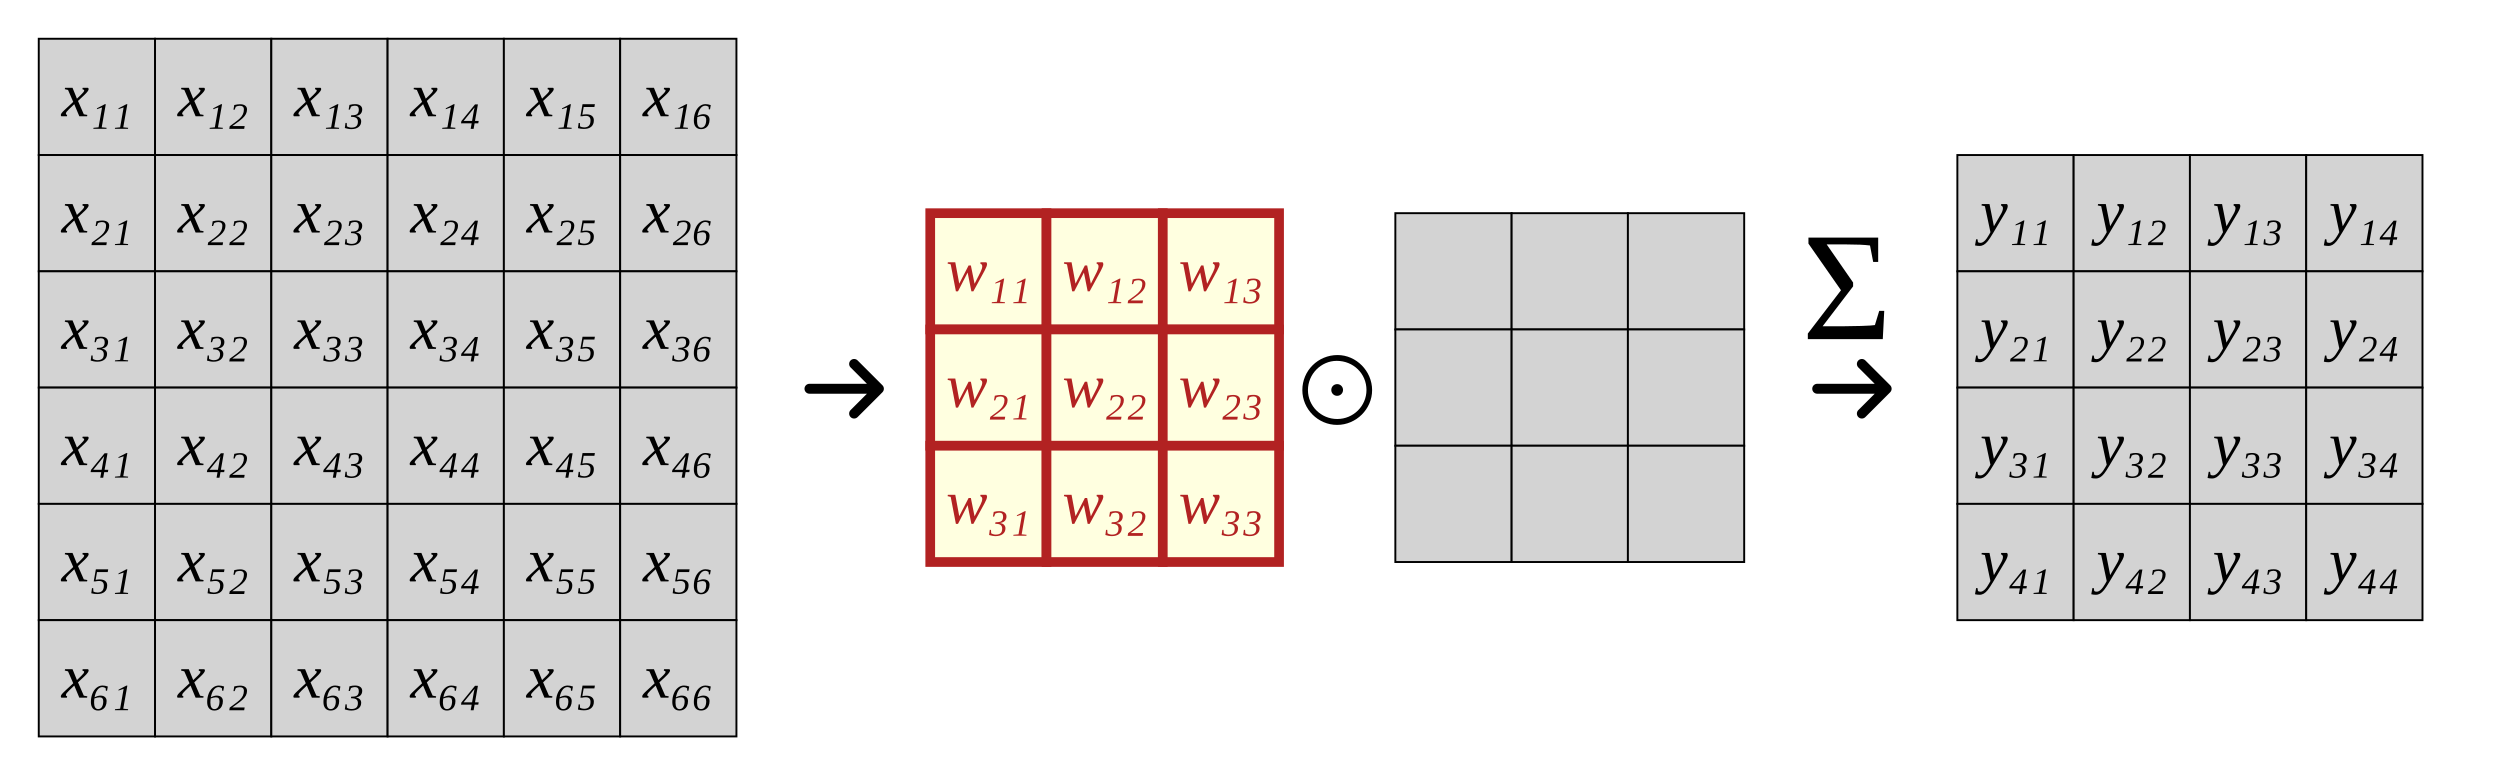
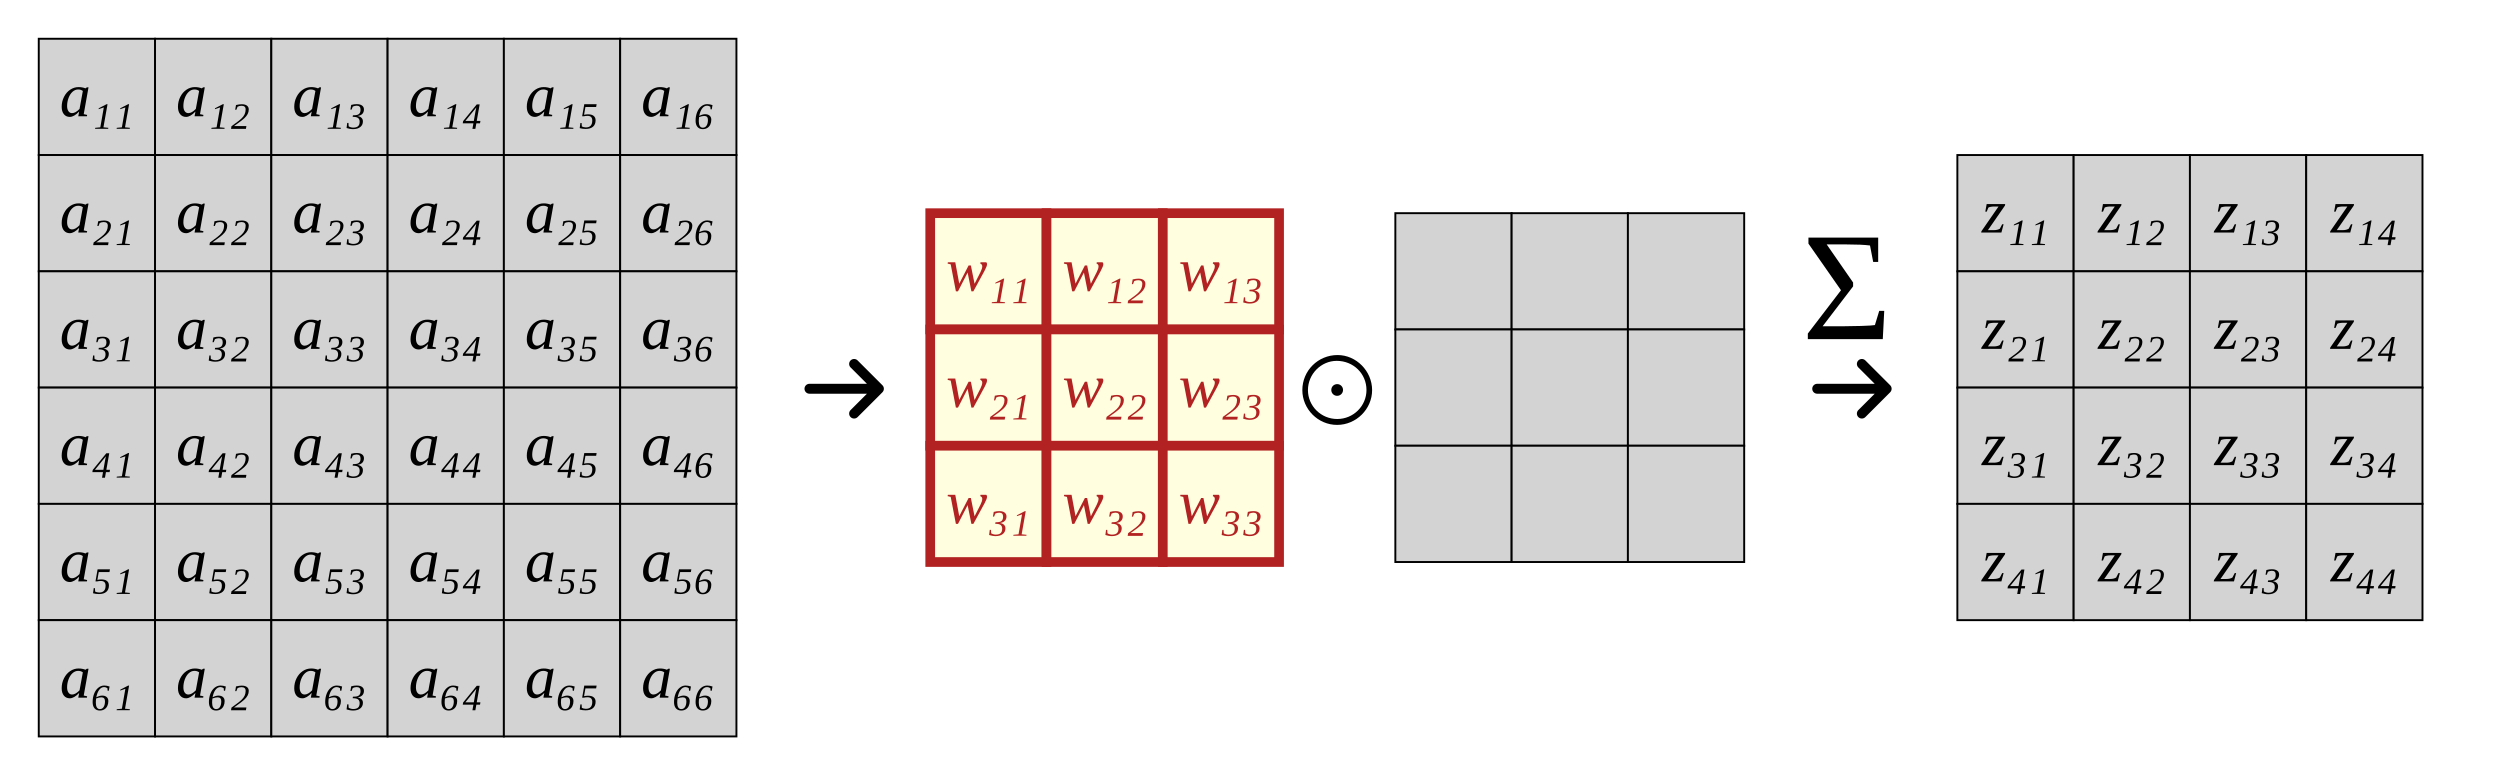
<svg xmlns="http://www.w3.org/2000/svg" width="1290" height="400">
  <g transform="translate(20,20)">
    <rect x="0" y="0" width="60" height="60" fill="lightgray" stroke="black" />
-     <text x="30" y="40" font-family="Times New Roman" font-style="italic" font-size="32" text-anchor="middle" fill="black">x₁₁</text>
+     <text x="30" y="40" font-family="Times New Roman" font-style="italic" font-size="32" text-anchor="middle" fill="black">a₁₁</text>
    <rect x="60" y="0" width="60" height="60" fill="lightgray" stroke="black" />
-     <text x="90" y="40" font-family="Times New Roman" font-style="italic" font-size="32" text-anchor="middle" fill="black">x₁₂</text>
+     <text x="90" y="40" font-family="Times New Roman" font-style="italic" font-size="32" text-anchor="middle" fill="black">a₁₂</text>
    <rect x="120" y="0" width="60" height="60" fill="lightgray" stroke="black" />
-     <text x="150" y="40" font-family="Times New Roman" font-style="italic" font-size="32" text-anchor="middle" fill="black">x₁₃</text>
+     <text x="150" y="40" font-family="Times New Roman" font-style="italic" font-size="32" text-anchor="middle" fill="black">a₁₃</text>
    <rect x="180" y="0" width="60" height="60" fill="lightgray" stroke="black" />
-     <text x="210" y="40" font-family="Times New Roman" font-style="italic" font-size="32" text-anchor="middle" fill="black">x₁₄</text>
+     <text x="210" y="40" font-family="Times New Roman" font-style="italic" font-size="32" text-anchor="middle" fill="black">a₁₄</text>
    <rect x="240" y="0" width="60" height="60" fill="lightgray" stroke="black" />
-     <text x="270" y="40" font-family="Times New Roman" font-style="italic" font-size="32" text-anchor="middle" fill="black">x₁₅</text>
+     <text x="270" y="40" font-family="Times New Roman" font-style="italic" font-size="32" text-anchor="middle" fill="black">a₁₅</text>
    <rect x="300" y="0" width="60" height="60" fill="lightgray" stroke="black" />
-     <text x="330" y="40" font-family="Times New Roman" font-style="italic" font-size="32" text-anchor="middle" fill="black">x₁₆</text>
+     <text x="330" y="40" font-family="Times New Roman" font-style="italic" font-size="32" text-anchor="middle" fill="black">a₁₆</text>
    <rect x="0" y="60" width="60" height="60" fill="lightgray" stroke="black" />
-     <text x="30" y="100" font-family="Times New Roman" font-style="italic" font-size="32" text-anchor="middle" fill="black">x₂₁</text>
+     <text x="30" y="100" font-family="Times New Roman" font-style="italic" font-size="32" text-anchor="middle" fill="black">a₂₁</text>
    <rect x="60" y="60" width="60" height="60" fill="lightgray" stroke="black" />
-     <text x="90" y="100" font-family="Times New Roman" font-style="italic" font-size="32" text-anchor="middle" fill="black">x₂₂</text>
+     <text x="90" y="100" font-family="Times New Roman" font-style="italic" font-size="32" text-anchor="middle" fill="black">a₂₂</text>
    <rect x="120" y="60" width="60" height="60" fill="lightgray" stroke="black" />
-     <text x="150" y="100" font-family="Times New Roman" font-style="italic" font-size="32" text-anchor="middle" fill="black">x₂₃</text>
+     <text x="150" y="100" font-family="Times New Roman" font-style="italic" font-size="32" text-anchor="middle" fill="black">a₂₃</text>
    <rect x="180" y="60" width="60" height="60" fill="lightgray" stroke="black" />
-     <text x="210" y="100" font-family="Times New Roman" font-style="italic" font-size="32" text-anchor="middle" fill="black">x₂₄</text>
+     <text x="210" y="100" font-family="Times New Roman" font-style="italic" font-size="32" text-anchor="middle" fill="black">a₂₄</text>
    <rect x="240" y="60" width="60" height="60" fill="lightgray" stroke="black" />
-     <text x="270" y="100" font-family="Times New Roman" font-style="italic" font-size="32" text-anchor="middle" fill="black">x₂₅</text>
+     <text x="270" y="100" font-family="Times New Roman" font-style="italic" font-size="32" text-anchor="middle" fill="black">a₂₅</text>
    <rect x="300" y="60" width="60" height="60" fill="lightgray" stroke="black" />
-     <text x="330" y="100" font-family="Times New Roman" font-style="italic" font-size="32" text-anchor="middle" fill="black">x₂₆</text>
+     <text x="330" y="100" font-family="Times New Roman" font-style="italic" font-size="32" text-anchor="middle" fill="black">a₂₆</text>
    <rect x="0" y="120" width="60" height="60" fill="lightgray" stroke="black" />
-     <text x="30" y="160" font-family="Times New Roman" font-style="italic" font-size="32" text-anchor="middle" fill="black">x₃₁</text>
+     <text x="30" y="160" font-family="Times New Roman" font-style="italic" font-size="32" text-anchor="middle" fill="black">a₃₁</text>
    <rect x="60" y="120" width="60" height="60" fill="lightgray" stroke="black" />
-     <text x="90" y="160" font-family="Times New Roman" font-style="italic" font-size="32" text-anchor="middle" fill="black">x₃₂</text>
+     <text x="90" y="160" font-family="Times New Roman" font-style="italic" font-size="32" text-anchor="middle" fill="black">a₃₂</text>
    <rect x="120" y="120" width="60" height="60" fill="lightgray" stroke="black" />
-     <text x="150" y="160" font-family="Times New Roman" font-style="italic" font-size="32" text-anchor="middle" fill="black">x₃₃</text>
+     <text x="150" y="160" font-family="Times New Roman" font-style="italic" font-size="32" text-anchor="middle" fill="black">a₃₃</text>
    <rect x="180" y="120" width="60" height="60" fill="lightgray" stroke="black" />
-     <text x="210" y="160" font-family="Times New Roman" font-style="italic" font-size="32" text-anchor="middle" fill="black">x₃₄</text>
+     <text x="210" y="160" font-family="Times New Roman" font-style="italic" font-size="32" text-anchor="middle" fill="black">a₃₄</text>
    <rect x="240" y="120" width="60" height="60" fill="lightgray" stroke="black" />
-     <text x="270" y="160" font-family="Times New Roman" font-style="italic" font-size="32" text-anchor="middle" fill="black">x₃₅</text>
+     <text x="270" y="160" font-family="Times New Roman" font-style="italic" font-size="32" text-anchor="middle" fill="black">a₃₅</text>
    <rect x="300" y="120" width="60" height="60" fill="lightgray" stroke="black" />
-     <text x="330" y="160" font-family="Times New Roman" font-style="italic" font-size="32" text-anchor="middle" fill="black">x₃₆</text>
+     <text x="330" y="160" font-family="Times New Roman" font-style="italic" font-size="32" text-anchor="middle" fill="black">a₃₆</text>
    <rect x="0" y="180" width="60" height="60" fill="lightgray" stroke="black" />
-     <text x="30" y="220" font-family="Times New Roman" font-style="italic" font-size="32" text-anchor="middle" fill="black">x₄₁</text>
+     <text x="30" y="220" font-family="Times New Roman" font-style="italic" font-size="32" text-anchor="middle" fill="black">a₄₁</text>
    <rect x="60" y="180" width="60" height="60" fill="lightgray" stroke="black" />
-     <text x="90" y="220" font-family="Times New Roman" font-style="italic" font-size="32" text-anchor="middle" fill="black">x₄₂</text>
+     <text x="90" y="220" font-family="Times New Roman" font-style="italic" font-size="32" text-anchor="middle" fill="black">a₄₂</text>
    <rect x="120" y="180" width="60" height="60" fill="lightgray" stroke="black" />
-     <text x="150" y="220" font-family="Times New Roman" font-style="italic" font-size="32" text-anchor="middle" fill="black">x₄₃</text>
+     <text x="150" y="220" font-family="Times New Roman" font-style="italic" font-size="32" text-anchor="middle" fill="black">a₄₃</text>
    <rect x="180" y="180" width="60" height="60" fill="lightgray" stroke="black" />
-     <text x="210" y="220" font-family="Times New Roman" font-style="italic" font-size="32" text-anchor="middle" fill="black">x₄₄</text>
+     <text x="210" y="220" font-family="Times New Roman" font-style="italic" font-size="32" text-anchor="middle" fill="black">a₄₄</text>
    <rect x="240" y="180" width="60" height="60" fill="lightgray" stroke="black" />
-     <text x="270" y="220" font-family="Times New Roman" font-style="italic" font-size="32" text-anchor="middle" fill="black">x₄₅</text>
+     <text x="270" y="220" font-family="Times New Roman" font-style="italic" font-size="32" text-anchor="middle" fill="black">a₄₅</text>
    <rect x="300" y="180" width="60" height="60" fill="lightgray" stroke="black" />
-     <text x="330" y="220" font-family="Times New Roman" font-style="italic" font-size="32" text-anchor="middle" fill="black">x₄₆</text>
+     <text x="330" y="220" font-family="Times New Roman" font-style="italic" font-size="32" text-anchor="middle" fill="black">a₄₆</text>
    <rect x="0" y="240" width="60" height="60" fill="lightgray" stroke="black" />
-     <text x="30" y="280" font-family="Times New Roman" font-style="italic" font-size="32" text-anchor="middle" fill="black">x₅₁</text>
+     <text x="30" y="280" font-family="Times New Roman" font-style="italic" font-size="32" text-anchor="middle" fill="black">a₅₁</text>
    <rect x="60" y="240" width="60" height="60" fill="lightgray" stroke="black" />
-     <text x="90" y="280" font-family="Times New Roman" font-style="italic" font-size="32" text-anchor="middle" fill="black">x₅₂</text>
+     <text x="90" y="280" font-family="Times New Roman" font-style="italic" font-size="32" text-anchor="middle" fill="black">a₅₂</text>
    <rect x="120" y="240" width="60" height="60" fill="lightgray" stroke="black" />
-     <text x="150" y="280" font-family="Times New Roman" font-style="italic" font-size="32" text-anchor="middle" fill="black">x₅₃</text>
+     <text x="150" y="280" font-family="Times New Roman" font-style="italic" font-size="32" text-anchor="middle" fill="black">a₅₃</text>
    <rect x="180" y="240" width="60" height="60" fill="lightgray" stroke="black" />
-     <text x="210" y="280" font-family="Times New Roman" font-style="italic" font-size="32" text-anchor="middle" fill="black">x₅₄</text>
+     <text x="210" y="280" font-family="Times New Roman" font-style="italic" font-size="32" text-anchor="middle" fill="black">a₅₄</text>
    <rect x="240" y="240" width="60" height="60" fill="lightgray" stroke="black" />
-     <text x="270" y="280" font-family="Times New Roman" font-style="italic" font-size="32" text-anchor="middle" fill="black">x₅₅</text>
+     <text x="270" y="280" font-family="Times New Roman" font-style="italic" font-size="32" text-anchor="middle" fill="black">a₅₅</text>
    <rect x="300" y="240" width="60" height="60" fill="lightgray" stroke="black" />
-     <text x="330" y="280" font-family="Times New Roman" font-style="italic" font-size="32" text-anchor="middle" fill="black">x₅₆</text>
+     <text x="330" y="280" font-family="Times New Roman" font-style="italic" font-size="32" text-anchor="middle" fill="black">a₅₆</text>
    <rect x="0" y="300" width="60" height="60" fill="lightgray" stroke="black" />
-     <text x="30" y="340" font-family="Times New Roman" font-style="italic" font-size="32" text-anchor="middle" fill="black">x₆₁</text>
+     <text x="30" y="340" font-family="Times New Roman" font-style="italic" font-size="32" text-anchor="middle" fill="black">a₆₁</text>
    <rect x="60" y="300" width="60" height="60" fill="lightgray" stroke="black" />
-     <text x="90" y="340" font-family="Times New Roman" font-style="italic" font-size="32" text-anchor="middle" fill="black">x₆₂</text>
+     <text x="90" y="340" font-family="Times New Roman" font-style="italic" font-size="32" text-anchor="middle" fill="black">a₆₂</text>
    <rect x="120" y="300" width="60" height="60" fill="lightgray" stroke="black" />
-     <text x="150" y="340" font-family="Times New Roman" font-style="italic" font-size="32" text-anchor="middle" fill="black">x₆₃</text>
+     <text x="150" y="340" font-family="Times New Roman" font-style="italic" font-size="32" text-anchor="middle" fill="black">a₆₃</text>
    <rect x="180" y="300" width="60" height="60" fill="lightgray" stroke="black" />
-     <text x="210" y="340" font-family="Times New Roman" font-style="italic" font-size="32" text-anchor="middle" fill="black">x₆₄</text>
+     <text x="210" y="340" font-family="Times New Roman" font-style="italic" font-size="32" text-anchor="middle" fill="black">a₆₄</text>
    <rect x="240" y="300" width="60" height="60" fill="lightgray" stroke="black" />
-     <text x="270" y="340" font-family="Times New Roman" font-style="italic" font-size="32" text-anchor="middle" fill="black">x₆₅</text>
+     <text x="270" y="340" font-family="Times New Roman" font-style="italic" font-size="32" text-anchor="middle" fill="black">a₆₅</text>
    <rect x="300" y="300" width="60" height="60" fill="lightgray" stroke="black" />
-     <text x="330" y="340" font-family="Times New Roman" font-style="italic" font-size="32" text-anchor="middle" fill="black">x₆₆</text>
+     <text x="330" y="340" font-family="Times New Roman" font-style="italic" font-size="32" text-anchor="middle" fill="black">a₆₆</text>
  </g>
  <g transform="translate(410, 175) scale(0.08)">
    <path d="M566.6 342.6C579.1 330.1 579.1 309.8 566.6 297.3L406.6 137.3C394.1 124.8 373.8 124.8 361.3 137.3C348.8 149.8 348.8 170.1 361.3 182.6L466.7 288L96 288C78.3 288 64 302.3 64 320C64 337.7 78.3 352 96 352L466.7 352L361.3 457.4C348.8 469.9 348.8 490.2 361.3 502.7C373.8 515.2 394.1 515.2 406.6 502.7L566.6 342.7z" fill="black" />
  </g>
  <g transform="translate(480,110)">
    <rect x="0" y="0" width="60" height="60" fill="#FFFFE0" stroke-width="5" stroke="firebrick" />
    <text x="30" y="40" font-family="Times New Roman" font-style="italic" font-size="32" text-anchor="middle" fill="firebrick">w₁₁</text>
    <rect x="60" y="0" width="60" height="60" fill="#FFFFE0" stroke-width="5" stroke="firebrick" />
    <text x="90" y="40" font-family="Times New Roman" font-style="italic" font-size="32" text-anchor="middle" fill="firebrick">w₁₂</text>
    <rect x="120" y="0" width="60" height="60" fill="#FFFFE0" stroke-width="5" stroke="firebrick" />
    <text x="150" y="40" font-family="Times New Roman" font-style="italic" font-size="32" text-anchor="middle" fill="firebrick">w₁₃</text>
    <rect x="0" y="60" width="60" height="60" fill="#FFFFE0" stroke-width="5" stroke="firebrick" />
    <text x="30" y="100" font-family="Times New Roman" font-style="italic" font-size="32" text-anchor="middle" fill="firebrick">w₂₁</text>
    <rect x="60" y="60" width="60" height="60" fill="#FFFFE0" stroke-width="5" stroke="firebrick" />
    <text x="90" y="100" font-family="Times New Roman" font-style="italic" font-size="32" text-anchor="middle" fill="firebrick">w₂₂</text>
    <rect x="120" y="60" width="60" height="60" fill="#FFFFE0" stroke-width="5" stroke="firebrick" />
    <text x="150" y="100" font-family="Times New Roman" font-style="italic" font-size="32" text-anchor="middle" fill="firebrick">w₂₃</text>
    <rect x="0" y="120" width="60" height="60" fill="#FFFFE0" stroke-width="5" stroke="firebrick" />
    <text x="30" y="160" font-family="Times New Roman" font-style="italic" font-size="32" text-anchor="middle" fill="firebrick">w₃₁</text>
    <rect x="60" y="120" width="60" height="60" fill="#FFFFE0" stroke-width="5" stroke="firebrick" />
    <text x="90" y="160" font-family="Times New Roman" font-style="italic" font-size="32" text-anchor="middle" fill="firebrick">w₃₂</text>
    <rect x="120" y="120" width="60" height="60" fill="#FFFFE0" stroke-width="5" stroke="firebrick" />
    <text x="150" y="160" font-family="Times New Roman" font-style="italic" font-size="32" text-anchor="middle" fill="firebrick">w₃₃</text>
  </g>
  <text x="690" y="218" font-size="50" text-anchor="middle" fill="black">⊙</text>
  <g transform="translate(720,110)">
    <rect x="0" y="0" width="60" height="60" fill="lightgray" stroke="black" />
    <text x="30" y="40" font-family="Times New Roman" font-style="italic" font-size="32" text-anchor="middle" fill="black" />
    <rect x="60" y="0" width="60" height="60" fill="lightgray" stroke="black" />
    <text x="90" y="40" font-family="Times New Roman" font-style="italic" font-size="32" text-anchor="middle" fill="black" />
    <rect x="120" y="0" width="60" height="60" fill="lightgray" stroke="black" />
    <text x="150" y="40" font-family="Times New Roman" font-style="italic" font-size="32" text-anchor="middle" fill="black" />
    <rect x="0" y="60" width="60" height="60" fill="lightgray" stroke="black" />
    <text x="30" y="100" font-family="Times New Roman" font-style="italic" font-size="32" text-anchor="middle" fill="black" />
    <rect x="60" y="60" width="60" height="60" fill="lightgray" stroke="black" />
    <text x="90" y="100" font-family="Times New Roman" font-style="italic" font-size="32" text-anchor="middle" fill="black" />
    <rect x="120" y="60" width="60" height="60" fill="lightgray" stroke="black" />
    <text x="150" y="100" font-family="Times New Roman" font-style="italic" font-size="32" text-anchor="middle" fill="black" />
    <rect x="0" y="120" width="60" height="60" fill="lightgray" stroke="black" />
    <text x="30" y="160" font-family="Times New Roman" font-style="italic" font-size="32" text-anchor="middle" fill="black" />
    <rect x="60" y="120" width="60" height="60" fill="lightgray" stroke="black" />
    <text x="90" y="160" font-family="Times New Roman" font-style="italic" font-size="32" text-anchor="middle" fill="black" />
    <rect x="120" y="120" width="60" height="60" fill="lightgray" stroke="black" />
    <text x="150" y="160" font-family="Times New Roman" font-style="italic" font-size="32" text-anchor="middle" fill="black" />
  </g>
  <g transform="translate(930, 175) scale(0.08)">
    <path d="M566.6 342.6C579.1 330.1 579.1 309.8 566.6 297.3L406.6 137.3C394.1 124.8 373.8 124.8 361.3 137.3C348.8 149.8 348.8 170.1 361.3 182.6L466.7 288L96 288C78.3 288 64 302.3 64 320C64 337.7 78.3 352 96 352L466.7 352L361.3 457.4C348.8 469.9 348.8 490.2 361.3 502.7C373.8 515.2 394.1 515.2 406.6 502.7L566.6 342.7z" fill="black" />
  </g>
  <text x="953" y="175" font-size="80" text-anchor="middle" fill="black">Σ</text>
  <g transform="translate(1010,80)">
    <rect x="0" y="0" width="60" height="60" fill="lightgray" stroke="black" />
-     <text x="30" y="40" font-family="Times New Roman" font-style="italic" font-size="32" text-anchor="middle" fill="black">y₁₁</text>
+     <text x="30" y="40" font-family="Times New Roman" font-style="italic" font-size="32" text-anchor="middle" fill="black">z₁₁</text>
    <rect x="60" y="0" width="60" height="60" fill="lightgray" stroke="black" />
-     <text x="90" y="40" font-family="Times New Roman" font-style="italic" font-size="32" text-anchor="middle" fill="black">y₁₂</text>
+     <text x="90" y="40" font-family="Times New Roman" font-style="italic" font-size="32" text-anchor="middle" fill="black">z₁₂</text>
    <rect x="120" y="0" width="60" height="60" fill="lightgray" stroke="black" />
-     <text x="150" y="40" font-family="Times New Roman" font-style="italic" font-size="32" text-anchor="middle" fill="black">y₁₃</text>
+     <text x="150" y="40" font-family="Times New Roman" font-style="italic" font-size="32" text-anchor="middle" fill="black">z₁₃</text>
    <rect x="180" y="0" width="60" height="60" fill="lightgray" stroke="black" />
-     <text x="210" y="40" font-family="Times New Roman" font-style="italic" font-size="32" text-anchor="middle" fill="black">y₁₄</text>
+     <text x="210" y="40" font-family="Times New Roman" font-style="italic" font-size="32" text-anchor="middle" fill="black">z₁₄</text>
    <rect x="0" y="60" width="60" height="60" fill="lightgray" stroke="black" />
-     <text x="30" y="100" font-family="Times New Roman" font-style="italic" font-size="32" text-anchor="middle" fill="black">y₂₁</text>
+     <text x="30" y="100" font-family="Times New Roman" font-style="italic" font-size="32" text-anchor="middle" fill="black">z₂₁</text>
    <rect x="60" y="60" width="60" height="60" fill="lightgray" stroke="black" />
-     <text x="90" y="100" font-family="Times New Roman" font-style="italic" font-size="32" text-anchor="middle" fill="black">y₂₂</text>
+     <text x="90" y="100" font-family="Times New Roman" font-style="italic" font-size="32" text-anchor="middle" fill="black">z₂₂</text>
    <rect x="120" y="60" width="60" height="60" fill="lightgray" stroke="black" />
-     <text x="150" y="100" font-family="Times New Roman" font-style="italic" font-size="32" text-anchor="middle" fill="black">y₂₃</text>
+     <text x="150" y="100" font-family="Times New Roman" font-style="italic" font-size="32" text-anchor="middle" fill="black">z₂₃</text>
    <rect x="180" y="60" width="60" height="60" fill="lightgray" stroke="black" />
-     <text x="210" y="100" font-family="Times New Roman" font-style="italic" font-size="32" text-anchor="middle" fill="black">y₂₄</text>
+     <text x="210" y="100" font-family="Times New Roman" font-style="italic" font-size="32" text-anchor="middle" fill="black">z₂₄</text>
    <rect x="0" y="120" width="60" height="60" fill="lightgray" stroke="black" />
-     <text x="30" y="160" font-family="Times New Roman" font-style="italic" font-size="32" text-anchor="middle" fill="black">y₃₁</text>
+     <text x="30" y="160" font-family="Times New Roman" font-style="italic" font-size="32" text-anchor="middle" fill="black">z₃₁</text>
    <rect x="60" y="120" width="60" height="60" fill="lightgray" stroke="black" />
-     <text x="90" y="160" font-family="Times New Roman" font-style="italic" font-size="32" text-anchor="middle" fill="black">y₃₂</text>
+     <text x="90" y="160" font-family="Times New Roman" font-style="italic" font-size="32" text-anchor="middle" fill="black">z₃₂</text>
    <rect x="120" y="120" width="60" height="60" fill="lightgray" stroke="black" />
-     <text x="150" y="160" font-family="Times New Roman" font-style="italic" font-size="32" text-anchor="middle" fill="black">y₃₃</text>
+     <text x="150" y="160" font-family="Times New Roman" font-style="italic" font-size="32" text-anchor="middle" fill="black">z₃₃</text>
    <rect x="180" y="120" width="60" height="60" fill="lightgray" stroke="black" />
-     <text x="210" y="160" font-family="Times New Roman" font-style="italic" font-size="32" text-anchor="middle" fill="black">y₃₄</text>
+     <text x="210" y="160" font-family="Times New Roman" font-style="italic" font-size="32" text-anchor="middle" fill="black">z₃₄</text>
    <rect x="0" y="180" width="60" height="60" fill="lightgray" stroke="black" />
-     <text x="30" y="220" font-family="Times New Roman" font-style="italic" font-size="32" text-anchor="middle" fill="black">y₄₁</text>
+     <text x="30" y="220" font-family="Times New Roman" font-style="italic" font-size="32" text-anchor="middle" fill="black">z₄₁</text>
    <rect x="60" y="180" width="60" height="60" fill="lightgray" stroke="black" />
-     <text x="90" y="220" font-family="Times New Roman" font-style="italic" font-size="32" text-anchor="middle" fill="black">y₄₂</text>
+     <text x="90" y="220" font-family="Times New Roman" font-style="italic" font-size="32" text-anchor="middle" fill="black">z₄₂</text>
    <rect x="120" y="180" width="60" height="60" fill="lightgray" stroke="black" />
-     <text x="150" y="220" font-family="Times New Roman" font-style="italic" font-size="32" text-anchor="middle" fill="black">y₄₃</text>
+     <text x="150" y="220" font-family="Times New Roman" font-style="italic" font-size="32" text-anchor="middle" fill="black">z₄₃</text>
    <rect x="180" y="180" width="60" height="60" fill="lightgray" stroke="black" />
-     <text x="210" y="220" font-family="Times New Roman" font-style="italic" font-size="32" text-anchor="middle" fill="black">y₄₄</text>
+     <text x="210" y="220" font-family="Times New Roman" font-style="italic" font-size="32" text-anchor="middle" fill="black">z₄₄</text>
  </g>
</svg>
